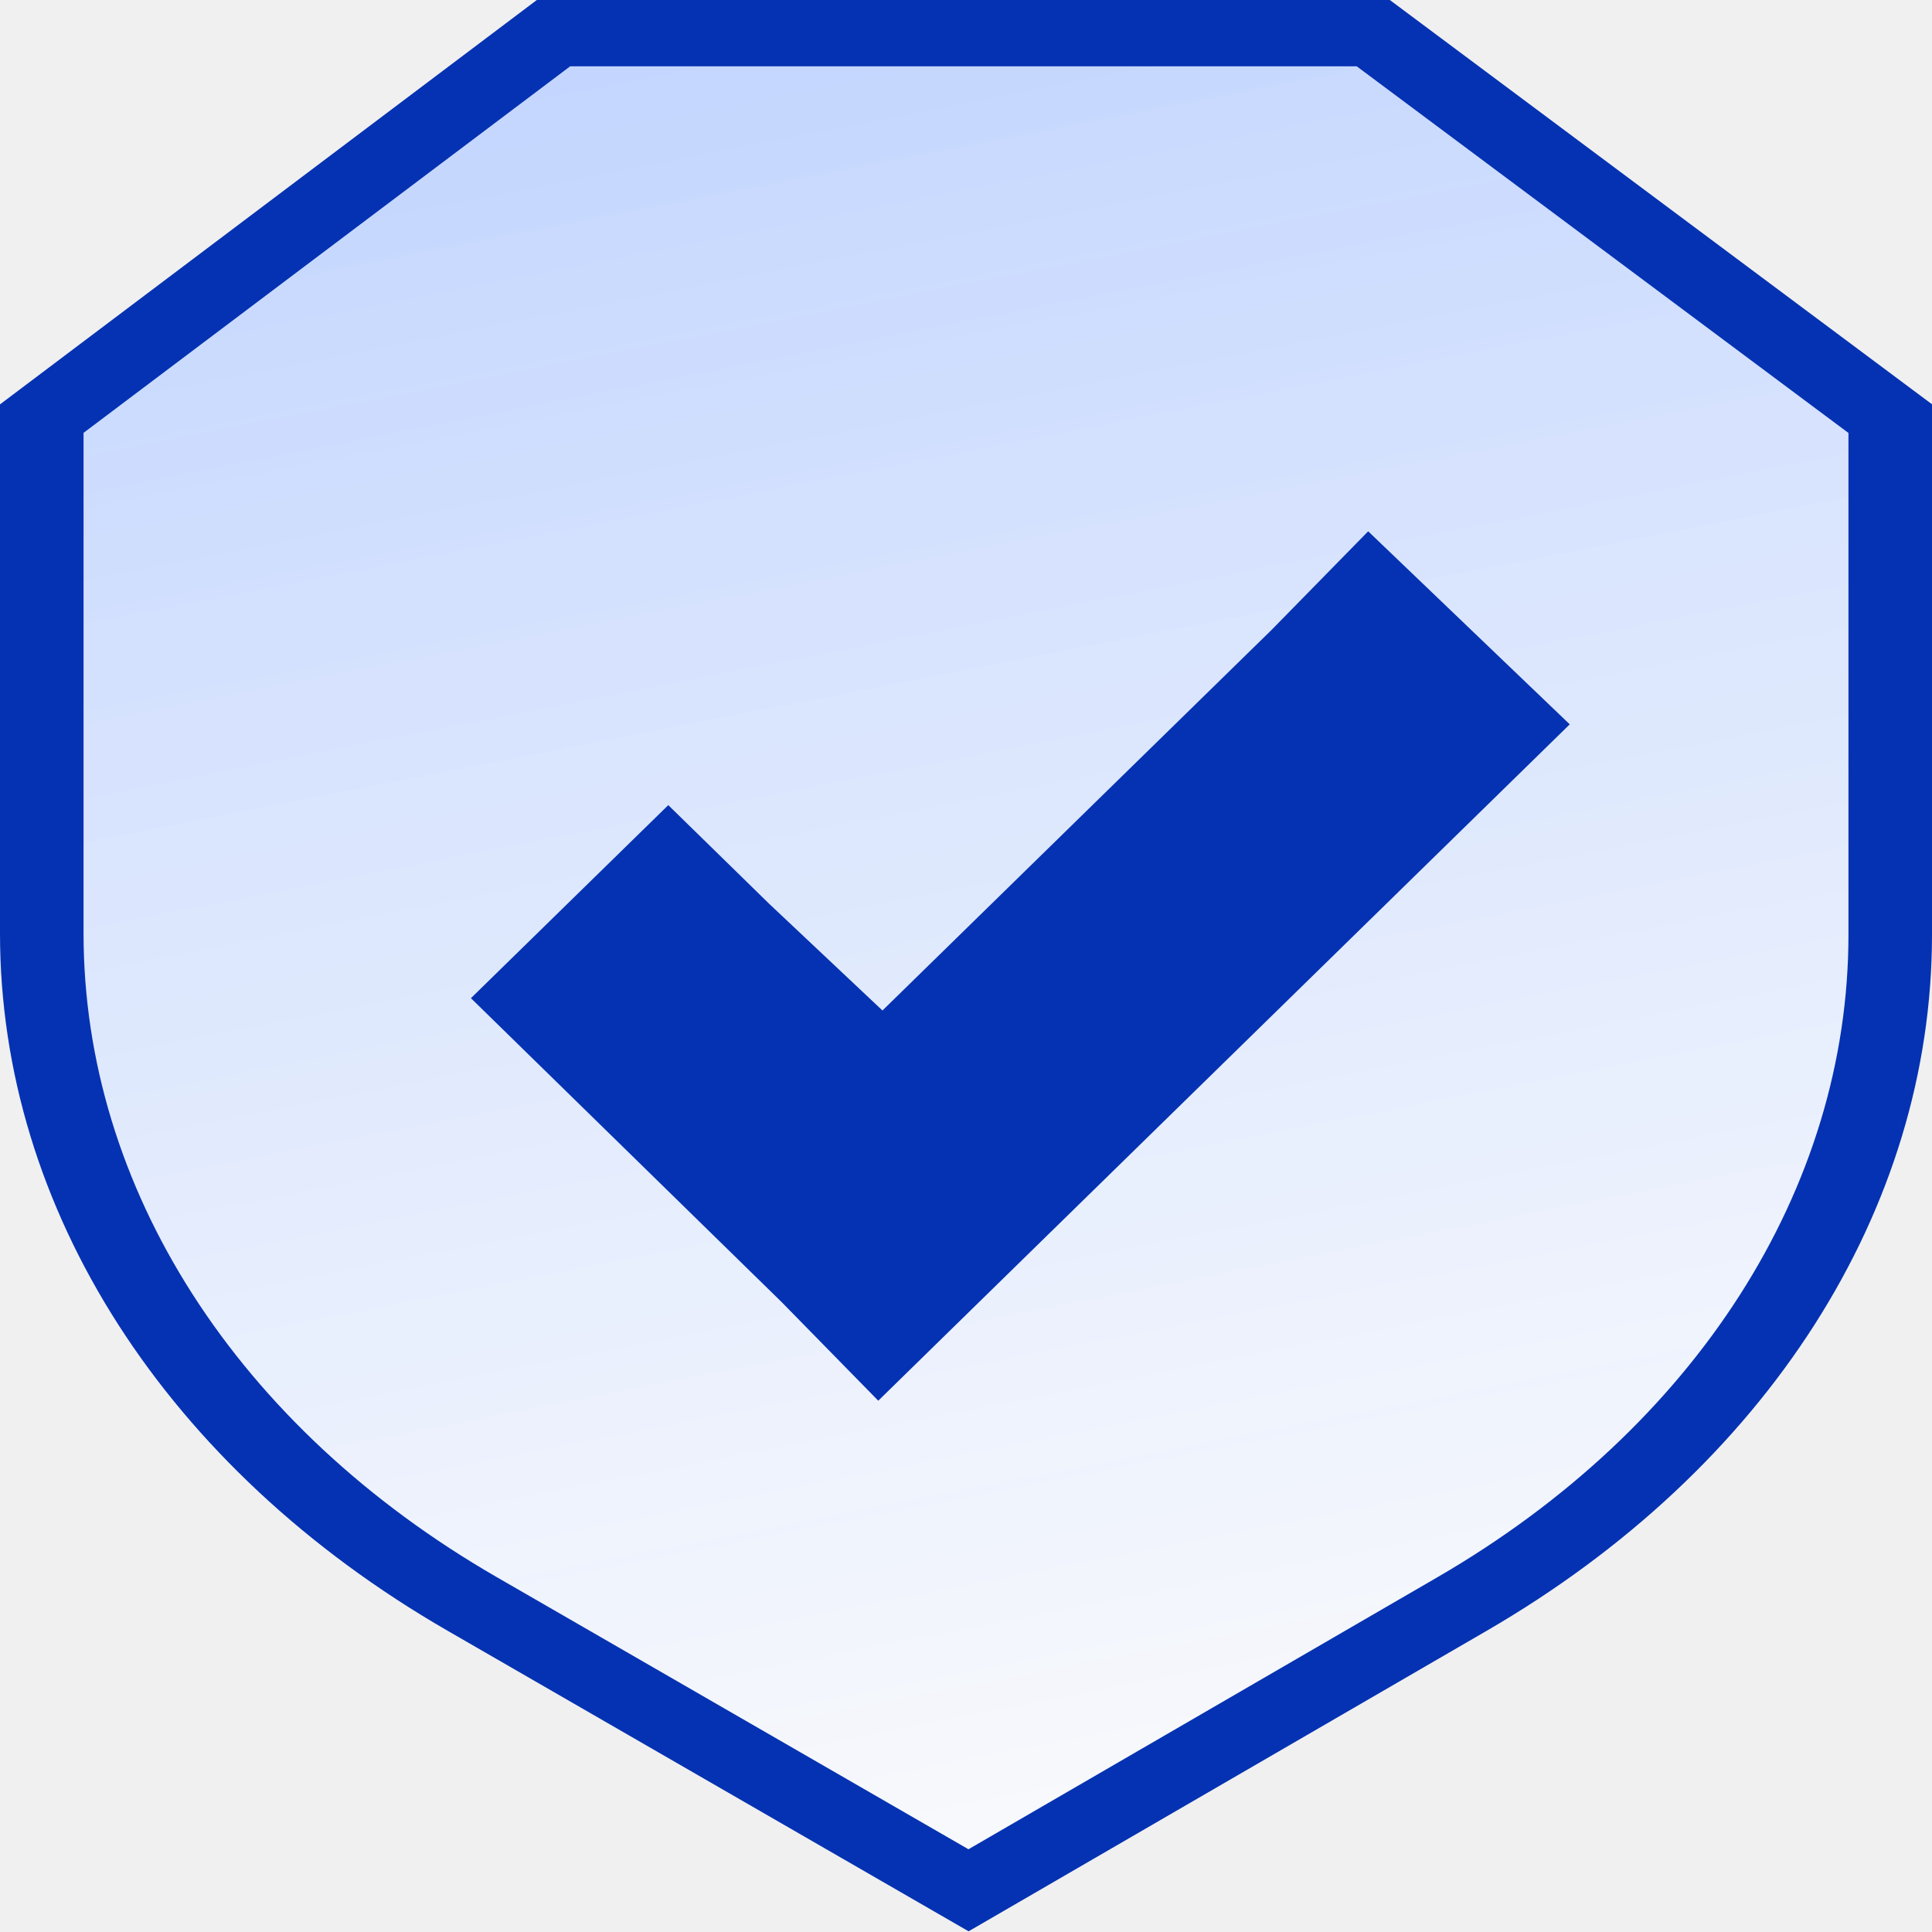
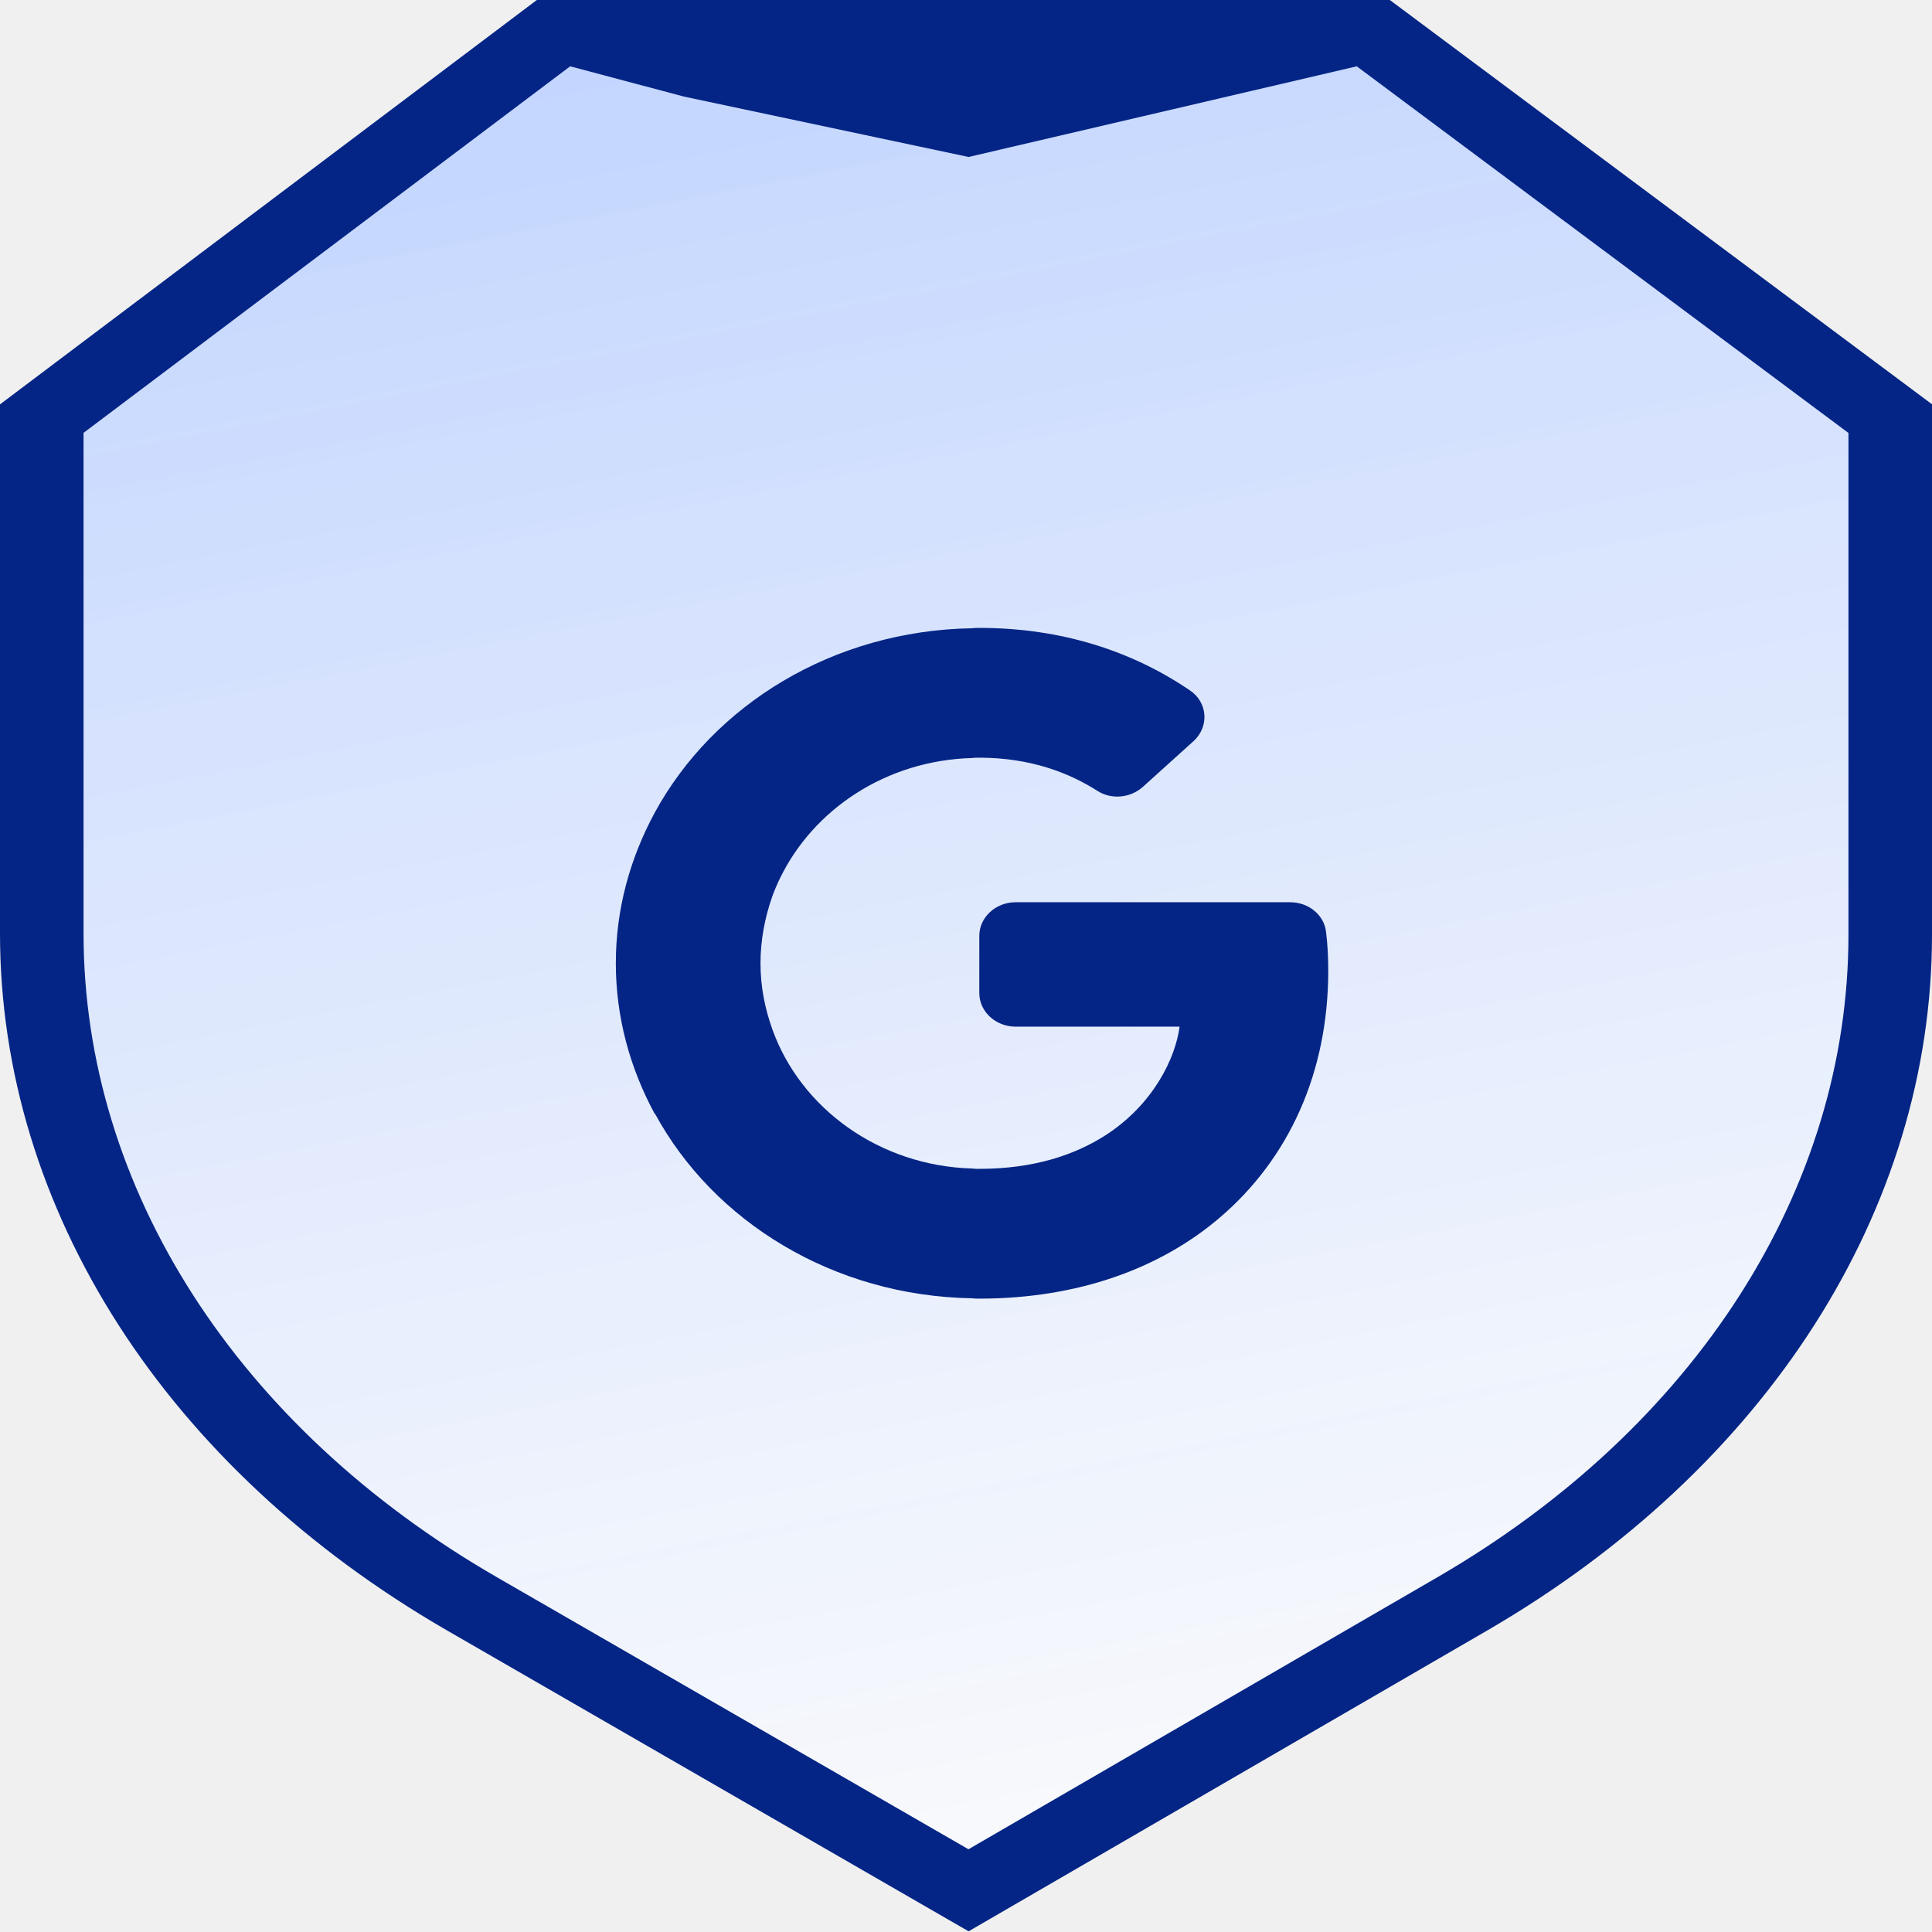
<svg xmlns="http://www.w3.org/2000/svg" width="160" height="160" viewBox="0 0 160 160" fill="none">
  <g clip-path="url(#clip0_44_2)">
    <path d="M156.54 77.411V34.667L113.73 2.746C113.73 2.746 82.595 2.746 80 2.746C77.406 2.746 56.649 2.746 56.649 2.746L45.838 2.746L3.459 34.667V77.298C3.459 99.269 16.709 119.913 39.1 132.83L80.21 156.545L121.083 132.837C143.368 119.911 156.54 99.319 156.54 77.411Z" fill="url(#paint0_linear_44_2)" />
-     <path fill-rule="evenodd" clip-rule="evenodd" d="M44.458 0L56.649 1.76765e-05V1.926C56.649 1.7643e-05 56.649 1.76765e-05 56.649 1.76765e-05H113.729C113.73 1.76765e-05 113.73 1.7643e-05 113.73 2.746L113.729 1.76765e-05L115.1 1.70218e-05L160 33.48V77.411C160 100.195 146.299 121.611 123.124 135.054L80.215 159.943L37.066 135.051C13.779 121.617 0 100.148 0 77.298V33.488L44.458 0ZM112.36 5.492H56.65C56.649 5.492 56.649 5.492 56.649 2.746L56.65 5.492L47.218 5.492L6.919 35.847V77.298C6.919 98.39 19.638 118.208 41.134 130.609L80.204 153.148L119.041 130.62C140.435 118.211 153.081 98.442 153.081 77.411V35.856L112.36 5.492Z" fill="#0532B2" />
-     <path d="M113.307 44L105.308 52.164L73.082 83.685L63.692 74.841L55.345 66.677L39 82.665L47.346 90.828L64.735 107.836L72.734 116L81.08 107.836L121.654 68.151L130 59.987L113.307 44Z" fill="#0532B2" />
+     <path fill-rule="evenodd" clip-rule="evenodd" d="M44.458 0L56.649 1.76765e-05V1.926C56.649 1.7643e-05 56.649 1.76765e-05 56.649 1.76765e-05H113.729C113.729 1.76765e-05 113.73 1.7643e-05 113.73 2.746L113.729 1.76765e-05L115.1 1.70218e-05L160 33.48V77.411C160 100.195 146.299 121.611 123.124 135.054L80.215 159.943L37.066 135.051C13.779 121.617 0 100.148 0 77.298V33.488L44.458 0ZM112.36 5.492L80.215 13L56.649 8C56.649 8 56.649 5.492 56.649 2.746V8L47.218 5.492L6.919 35.847V77.298C6.919 98.39 19.638 118.208 41.134 130.609L80.204 153.148L119.041 130.62C140.435 118.211 153.081 98.442 153.081 77.411V35.856L112.36 5.492Z" fill="#042585" />
+     <path d="M109.819 77.191C109.669 75.774 108.374 74.719 106.839 74.719H84.112C82.457 74.719 81.102 75.969 81.102 77.496V82.246C81.102 83.773 82.457 85.023 84.112 85.023H97.688C97.357 87.578 95.551 91.439 91.547 94.022C88.989 95.66 85.587 96.799 81.102 96.799C80.891 96.799 80.711 96.799 80.5 96.771C72.824 96.549 66.322 91.8 63.974 85.273C63.342 83.523 62.981 81.69 62.981 79.774C62.981 77.857 63.342 75.996 63.944 74.275C64.124 73.775 64.335 73.275 64.576 72.775C67.345 67.026 73.396 62.971 80.5 62.776C80.681 62.748 80.891 62.748 81.102 62.748C85.407 62.748 88.627 64.054 90.885 65.498C92.059 66.248 93.624 66.081 94.648 65.165L98.832 61.388C100.157 60.193 100.036 58.166 98.531 57.166C93.745 53.916 87.905 52 81.102 52C80.891 52 80.711 52 80.5 52.028C68.971 52.222 59.067 58.388 54.221 67.303C52.174 71.081 51 75.302 51 79.774C51 84.245 52.174 88.467 54.221 92.244H54.251C59.097 101.159 69.001 107.325 80.5 107.519C80.711 107.547 80.891 107.547 81.102 107.547C89.23 107.547 96.063 105.075 101.03 100.826C106.719 95.966 110 88.856 110 80.385C110 79.19 109.94 78.163 109.819 77.191Z" fill="#042585" />
  </g>
  <defs>
    <linearGradient id="paint0_linear_44_2" x1="34.076" y1="-16.801" x2="70.49" y2="169.403" gradientUnits="userSpaceOnUse">
      <stop stop-color="#B9CFFF" />
      <stop offset="1" stop-color="white" stop-opacity="0.79" />
    </linearGradient>
    <clipPath id="clip0_44_2">
      <rect width="160" height="160" fill="white" />
    </clipPath>
  </defs>
</svg>
